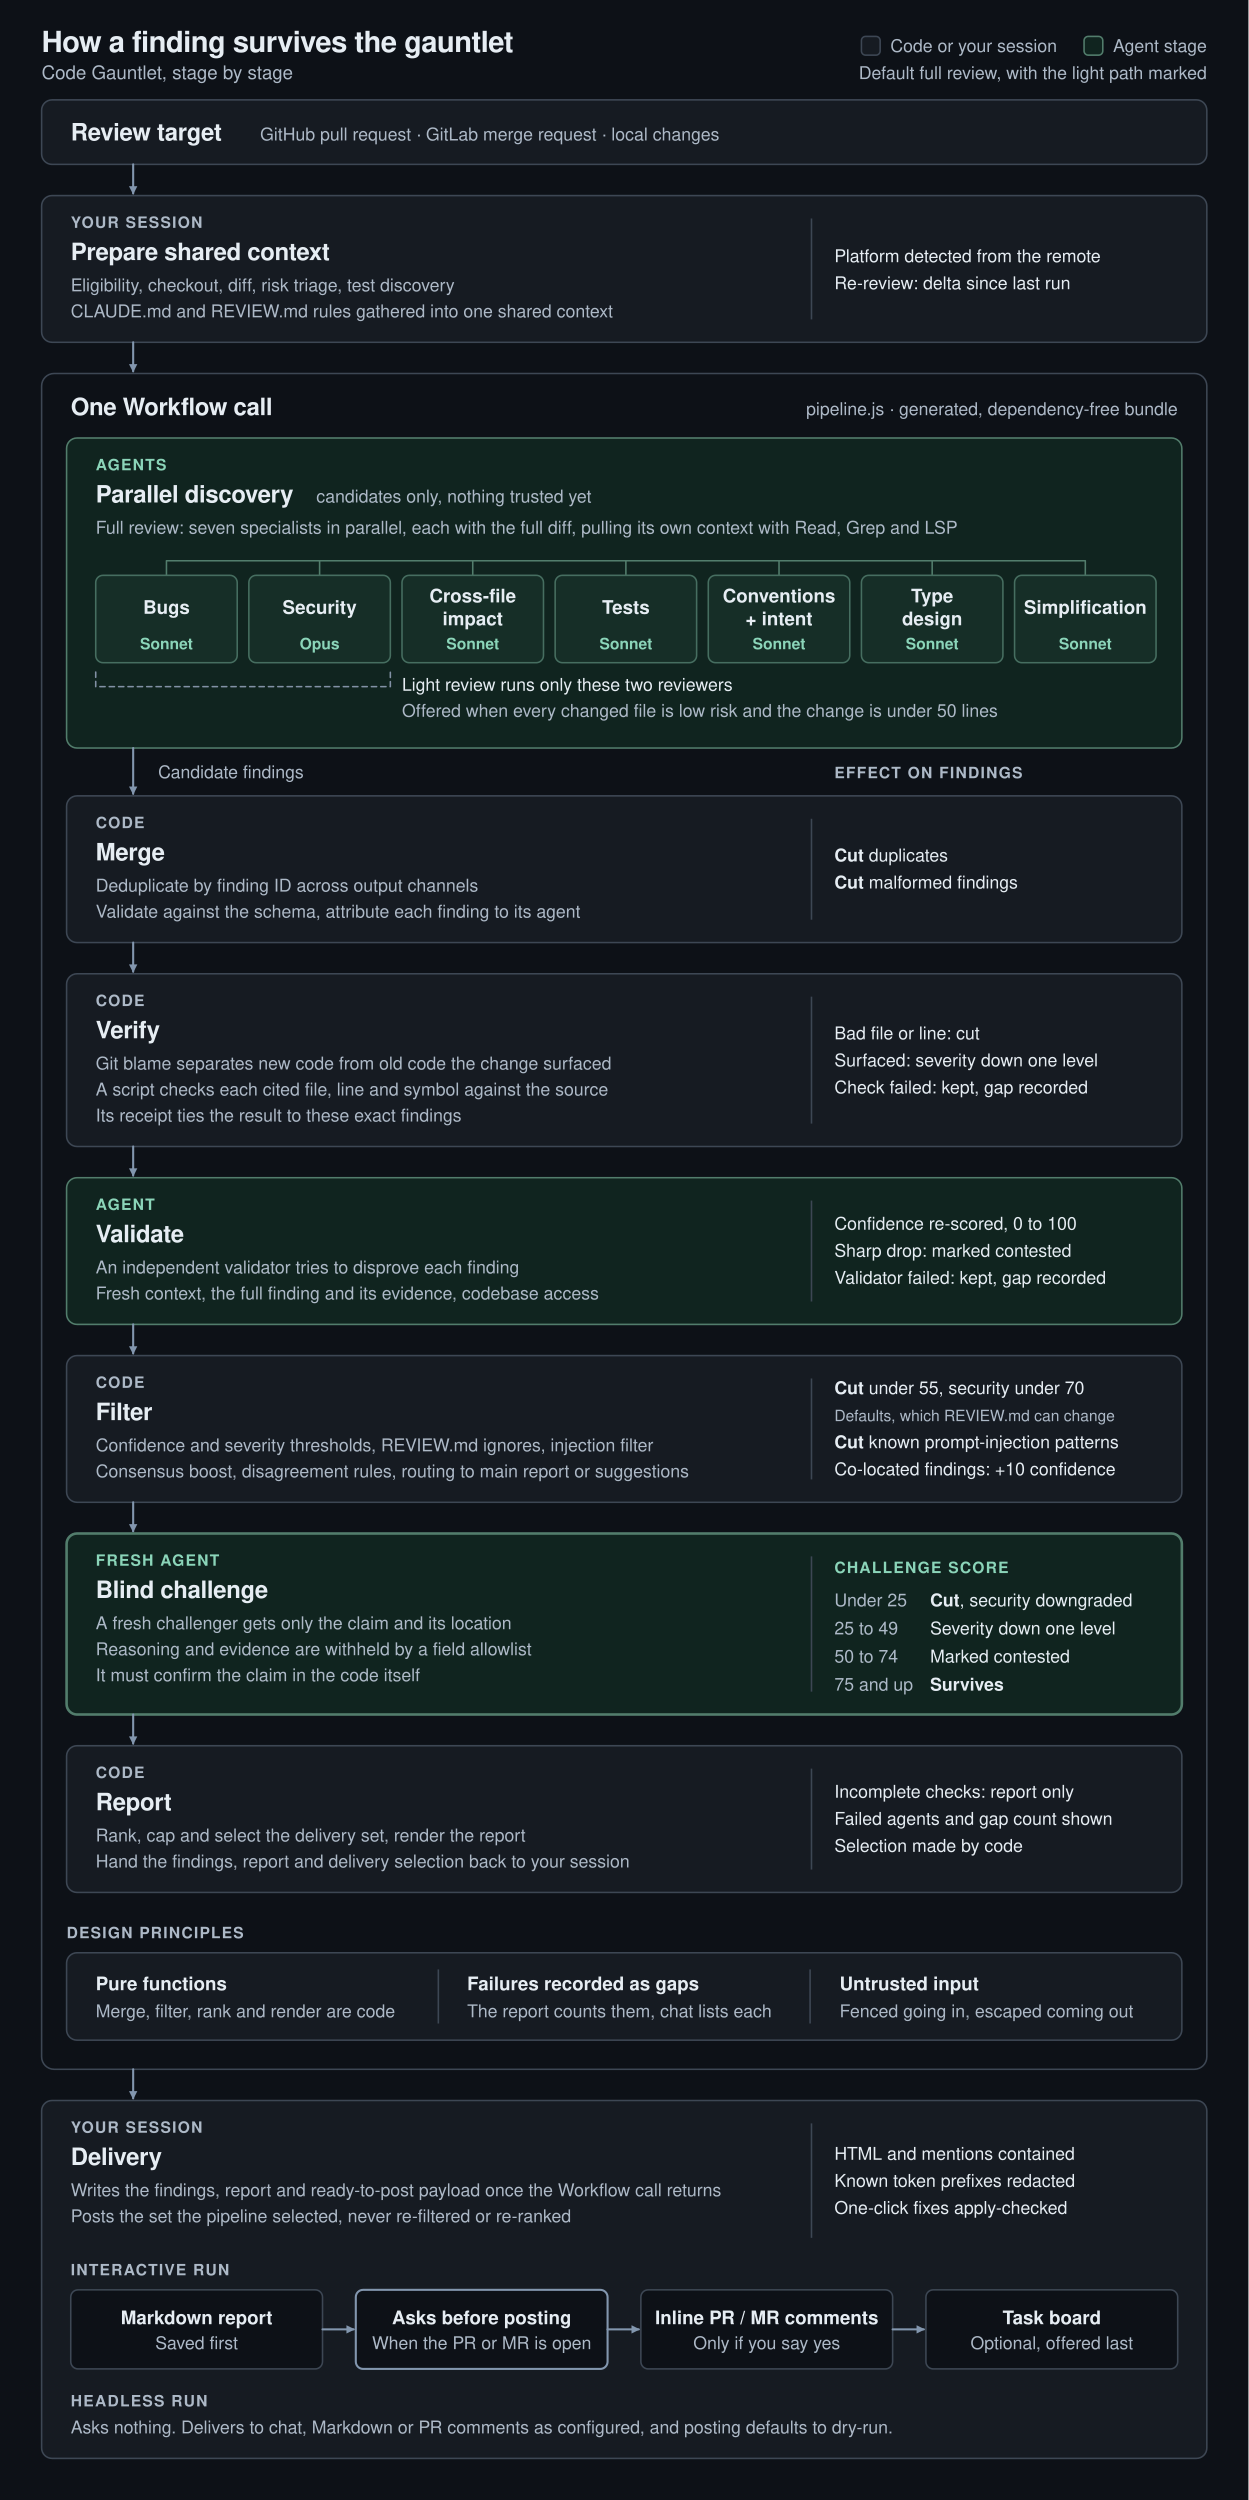
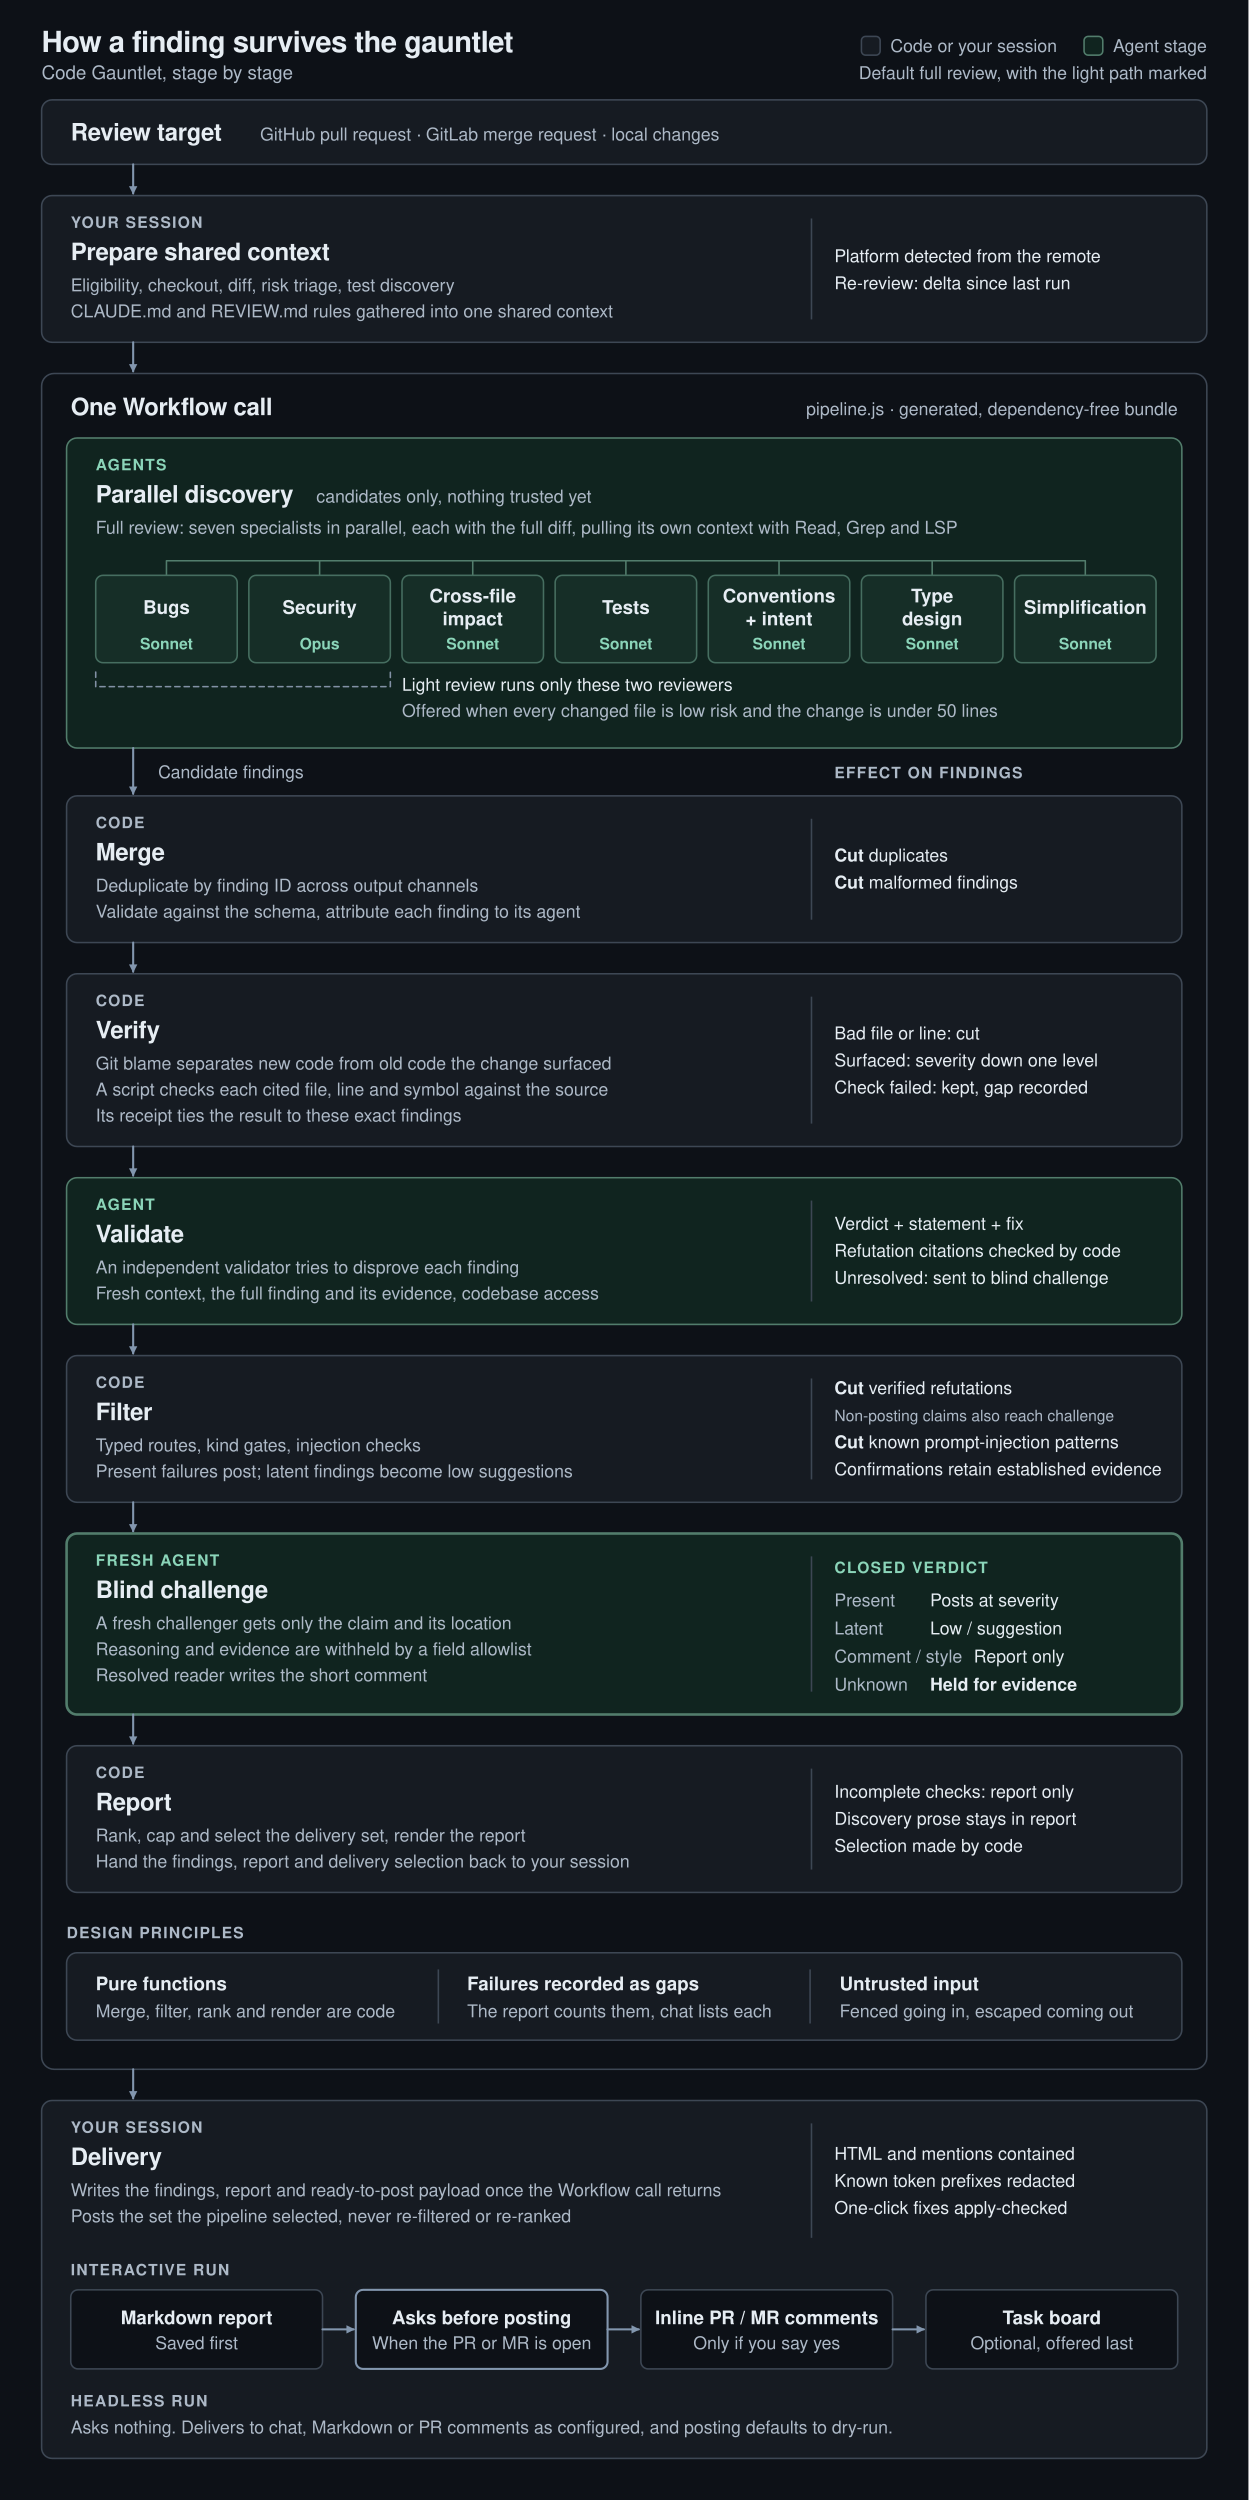
<svg xmlns="http://www.w3.org/2000/svg" viewBox="0 0 1200 2403" role="img" aria-labelledby="pipeline-title pipeline-desc">
  <defs>
    <style>
      text { font-family: -apple-system, BlinkMacSystemFont, "Segoe UI", Helvetica, Arial, sans-serif; font-size: 18px; fill: #e6edf3; }
      .page { fill: #0d1117; }
      .frame { fill: #0d1117; stroke: #3d4754; stroke-width: 1.5; }
      .panel { fill: #161b22; stroke: #3d4754; stroke-width: 1.5; }
      .node { fill: #0d1117; stroke: #3d4754; stroke-width: 1.5; }
      .ask-node { fill: #0d1117; stroke: #8296ae; stroke-width: 2; }
      .agent-node { fill: #162e27; stroke: #466e60; stroke-width: 1.5; }
      .agent-stage { fill: #10241f; stroke: #527d6c; stroke-width: 1.5; }
      .hero { stroke-width: 2.5; }
      .title { font-size: 28px; font-weight: 650; letter-spacing: -0.5px; }
      .section { font-size: 23px; font-weight: 650; letter-spacing: -0.3px; }
      .strong { font-weight: 600; }
      .reviewer { font-size: 18px; font-weight: 600; text-anchor: middle; }
      .detail { font-size: 17px; fill: #adb9c7; }
      .effect { font-size: 17px; }
      .note { font-size: 15px; fill: #adb9c7; }
      .muted { fill: #adb9c7; }
      .cut { font-weight: 650; }
      .kind { font-size: 15px; font-weight: 650; letter-spacing: 1.2px; fill: #adb9c7; }
      .agent-kind { font-size: 15px; font-weight: 650; letter-spacing: 1.2px; fill: #8bd5b9; }
      .model { font-size: 15px; font-weight: 600; text-anchor: middle; fill: #8bd5b9; }
      .mid { text-anchor: middle; }
      .end { text-anchor: end; }
      .flow { fill: none; stroke: #8296ae; stroke-width: 2; stroke-linecap: round; stroke-linejoin: round; }
      .fan { fill: none; stroke: #527d6c; stroke-width: 1.5; stroke-linecap: round; stroke-linejoin: round; }
      .light { fill: none; stroke: #8291a5; stroke-width: 1.5; stroke-dasharray: 5 4; stroke-linecap: round; stroke-linejoin: round; }
      .divider { stroke: #3d4754; stroke-width: 1.5; }
      .arrow { fill: #8296ae; }
    </style>
    <marker id="arrow" viewBox="0 0 8 8" refX="7" refY="4" markerWidth="8" markerHeight="8" markerUnits="userSpaceOnUse" orient="auto">
      <path class="arrow" d="M0 0 L8 4 L0 8 Z" />
    </marker>
  </defs>
  <rect class="page" width="1200" height="2403" />
  <text class="title" x="40" y="50">How a finding survives the gauntlet</text>
  <text class="muted" x="40" y="76">Code Gauntlet, stage by stage</text>
  <rect class="panel" x="828" y="35" width="18" height="18" rx="4" />
  <text class="detail end" x="1016" y="50">Code or your session</text>
  <rect class="agent-stage" x="1042" y="35" width="18" height="18" rx="4" />
  <text class="detail end" x="1160" y="50">Agent stage</text>
  <text class="detail end" x="1160" y="76">Default full review, with the light path marked</text>
  <rect class="panel" x="40" y="96" width="1120" height="62" rx="10" />
  <text class="section" x="68" y="135">Review target</text>
  <text class="detail" x="250" y="135">GitHub pull request  ·  GitLab merge request  ·  local changes</text>
  <path class="flow" d="M128 158 V186" marker-end="url(#arrow)" />
  <rect class="panel" x="40" y="188" width="1120" height="141" rx="10" />
  <text class="kind" x="68" y="219">YOUR SESSION</text>
  <text class="section" x="68" y="250">Prepare shared context</text>
  <text class="detail" x="68" y="280">Eligibility, checkout, diff, risk triage, test discovery</text>
  <text class="detail" x="68" y="305">CLAUDE.md and REVIEW.md rules gathered into one shared context</text>
  <line class="divider" x1="780" y1="210" x2="780" y2="307" />
  <text class="effect" x="802" y="252">Platform detected from the remote</text>
  <text class="effect" x="802" y="278">Re-review: delta since last run</text>
  <path class="flow" d="M128 329 V357" marker-end="url(#arrow)" />
  <rect class="frame" x="40" y="359" width="1120" height="1630" rx="12" />
  <text class="section" x="68" y="399">One Workflow call</text>
  <text class="detail end" x="1132" y="399">pipeline.js  ·  generated, dependency-free bundle</text>
  <rect class="agent-stage" x="64" y="421" width="1072" height="298" rx="10" />
  <text class="agent-kind" x="92" y="452">AGENTS</text>
  <text class="section" x="92" y="483">Parallel discovery</text>
  <text class="detail" x="304" y="483">candidates only, nothing trusted yet</text>
  <text class="detail" x="92" y="513">Full review: seven specialists in parallel, each with the full diff, pulling its own context with Read, Grep and LSP</text>
  <path class="fan" d="M160 553 V539 H1043.2 V553 M307.2 539 V553 M454.4 539 V553 M601.6 539 V553 M748.8 539 V553 M896 539 V553" />
  <rect class="agent-node" x="92" y="553" width="136" height="84" rx="7" />
  <text class="reviewer" x="160" y="590">Bugs</text>
  <text class="model" x="160" y="624">Sonnet</text>
  <rect class="agent-node" x="239.2" y="553" width="136" height="84" rx="7" />
  <text class="reviewer" x="307.2" y="590">Security</text>
  <text class="model" x="307.2" y="624">Opus</text>
  <rect class="agent-node" x="386.4" y="553" width="136" height="84" rx="7" />
  <text class="reviewer" x="454.4" y="579">Cross-file</text>
  <text class="reviewer" x="454.4" y="601">impact</text>
  <text class="model" x="454.4" y="624">Sonnet</text>
  <rect class="agent-node" x="533.6" y="553" width="136" height="84" rx="7" />
  <text class="reviewer" x="601.6" y="590">Tests</text>
  <text class="model" x="601.6" y="624">Sonnet</text>
  <rect class="agent-node" x="680.8" y="553" width="136" height="84" rx="7" />
  <text class="reviewer" x="748.8" y="579">Conventions</text>
  <text class="reviewer" x="748.8" y="601">+ intent</text>
  <text class="model" x="748.8" y="624">Sonnet</text>
  <rect class="agent-node" x="828" y="553" width="136" height="84" rx="7" />
  <text class="reviewer" x="896" y="579">Type</text>
  <text class="reviewer" x="896" y="601">design</text>
  <text class="model" x="896" y="624">Sonnet</text>
  <rect class="agent-node" x="975.2" y="553" width="136" height="84" rx="7" />
  <text class="reviewer" x="1043.2" y="590">Simplification</text>
  <text class="model" x="1043.2" y="624">Sonnet</text>
  <path class="light" d="M92 646 V660 H375.2 V646" />
  <text class="effect" x="386.4" y="664">Light review runs only these two reviewers</text>
  <text class="detail" x="386.4" y="689">Offered when every changed file is low risk and the change is under 50 lines</text>
  <path class="flow" d="M128 719 V763" marker-end="url(#arrow)" />
  <text class="detail" x="152" y="748">Candidate findings</text>
  <text class="kind" x="802" y="748">EFFECT ON FINDINGS</text>
  <rect class="panel" x="64" y="765" width="1072" height="141" rx="10" />
  <text class="kind" x="92" y="796">CODE</text>
  <text class="section" x="92" y="827">Merge</text>
  <text class="detail" x="92" y="857">Deduplicate by finding ID across output channels</text>
  <text class="detail" x="92" y="882">Validate against the schema, attribute each finding to its agent</text>
  <line class="divider" x1="780" y1="787" x2="780" y2="884" />
  <text class="effect" x="802" y="828">
    <tspan class="cut">Cut</tspan>  duplicates</text>
  <text class="effect" x="802" y="854">
    <tspan class="cut">Cut</tspan>  malformed findings</text>
  <path class="flow" d="M128 906 V934" marker-end="url(#arrow)" />
  <rect class="panel" x="64" y="936" width="1072" height="166" rx="10" />
  <text class="kind" x="92" y="967">CODE</text>
  <text class="section" x="92" y="998">Verify</text>
  <text class="detail" x="92" y="1028">Git blame separates new code from old code the change surfaced</text>
  <text class="detail" x="92" y="1053">A script checks each cited file, line and symbol against the source</text>
  <text class="detail" x="92" y="1078">Its receipt ties the result to these exact findings</text>
  <line class="divider" x1="780" y1="958" x2="780" y2="1080" />
  <text class="effect" x="802" y="999">Bad file or line: cut</text>
  <text class="effect" x="802" y="1025">Surfaced: severity down one level</text>
  <text class="effect" x="802" y="1051">Check failed: kept, gap recorded</text>
  <path class="flow" d="M128 1102 V1130" marker-end="url(#arrow)" />
  <rect class="agent-stage" x="64" y="1132" width="1072" height="141" rx="10" />
  <text class="agent-kind" x="92" y="1163">AGENT</text>
  <text class="section" x="92" y="1194">Validate</text>
  <text class="detail" x="92" y="1224">An independent validator tries to disprove each finding</text>
  <text class="detail" x="92" y="1249">Fresh context, the full finding and its evidence, codebase access</text>
  <line class="divider" x1="780" y1="1154" x2="780" y2="1251" />
-   <text class="effect" x="802" y="1182">Confidence re-scored, 0 to 100</text>
-   <text class="effect" x="802" y="1208">Sharp drop: marked contested</text>
-   <text class="effect" x="802" y="1234">Validator failed: kept, gap recorded</text>
+   <text class="effect" x="802" y="1182">Verdict + statement + fix</text>
+   <text class="effect" x="802" y="1208">Refutation citations checked by code</text>
+   <text class="effect" x="802" y="1234">Unresolved: sent to blind challenge</text>
  <path class="flow" d="M128 1273 V1301" marker-end="url(#arrow)" />
  <rect class="panel" x="64" y="1303" width="1072" height="141" rx="10" />
  <text class="kind" x="92" y="1334">CODE</text>
  <text class="section" x="92" y="1365">Filter</text>
-   <text class="detail" x="92" y="1395">Confidence and severity thresholds, REVIEW.md ignores, injection filter</text>
-   <text class="detail" x="92" y="1420">Consensus boost, disagreement rules, routing to main report or suggestions</text>
+   <text class="detail" x="92" y="1395">Typed routes, kind gates, injection checks</text>
+   <text class="detail" x="92" y="1420">Present failures post; latent findings become low suggestions</text>
  <line class="divider" x1="780" y1="1325" x2="780" y2="1422" />
  <text class="effect" x="802" y="1340">
-     <tspan class="cut">Cut</tspan>  under 55, security under 70</text>
-   <text class="note" x="802" y="1366">Defaults, which REVIEW.md can change</text>
+     <tspan class="cut">Cut</tspan>  verified refutations</text>
+   <text class="note" x="802" y="1366">Non-posting claims also reach challenge</text>
  <text class="effect" x="802" y="1392">
    <tspan class="cut">Cut</tspan>  known prompt-injection patterns</text>
-   <text class="effect" x="802" y="1418">Co-located findings: +10 confidence</text>
+   <text class="effect" x="802" y="1418">Confirmations retain established evidence</text>
  <path class="flow" d="M128 1444 V1472" marker-end="url(#arrow)" />
  <rect class="agent-stage hero" x="64" y="1474" width="1072" height="174" rx="10" />
  <text class="agent-kind" x="92" y="1505">FRESH AGENT</text>
  <text class="section" x="92" y="1536">Blind challenge</text>
  <text class="detail" x="92" y="1566">A fresh challenger gets only the claim and its location</text>
  <text class="detail" x="92" y="1591">Reasoning and evidence are withheld by a field allowlist</text>
-   <text class="detail" x="92" y="1616">It must confirm the claim in the code itself</text>
+   <text class="detail" x="92" y="1616">Resolved reader writes the short comment</text>
  <line class="divider" x1="780" y1="1496" x2="780" y2="1626" />
-   <text class="agent-kind" x="802" y="1512">CHALLENGE SCORE</text>
-   <text class="detail" x="802" y="1544">Under 25</text>
-   <text class="effect" x="894" y="1544">
-     <tspan class="cut">Cut</tspan>, security downgraded</text>
-   <text class="detail" x="802" y="1571">25 to 49</text>
-   <text class="effect" x="894" y="1571">Severity down one level</text>
-   <text class="detail" x="802" y="1598">50 to 74</text>
-   <text class="effect" x="894" y="1598">Marked contested</text>
-   <text class="detail" x="802" y="1625">75 and up</text>
-   <text class="effect strong" x="894" y="1625">Survives</text>
+   <text class="agent-kind" x="802" y="1512">CLOSED VERDICT</text>
+   <text class="detail" x="802" y="1544">Present</text>
+   <text class="effect" x="894" y="1544">Posts at severity</text>
+   <text class="detail" x="802" y="1571">Latent</text>
+   <text class="effect" x="894" y="1571">Low / suggestion</text>
+   <text class="detail" x="802" y="1598">Comment / style</text>
+   <text class="effect" x="936" y="1598">Report only</text>
+   <text class="detail" x="802" y="1625">Unknown</text>
+   <text class="effect strong" x="894" y="1625">Held for evidence</text>
  <path class="flow" d="M128 1648 V1676" marker-end="url(#arrow)" />
  <rect class="panel" x="64" y="1678" width="1072" height="141" rx="10" />
  <text class="kind" x="92" y="1709">CODE</text>
  <text class="section" x="92" y="1740">Report</text>
  <text class="detail" x="92" y="1770">Rank, cap and select the delivery set, render the report</text>
  <text class="detail" x="92" y="1795">Hand the findings, report and delivery selection back to your session</text>
  <line class="divider" x1="780" y1="1700" x2="780" y2="1797" />
  <text class="effect" x="802" y="1728">Incomplete checks: report only</text>
-   <text class="effect" x="802" y="1754">Failed agents and gap count shown</text>
+   <text class="effect" x="802" y="1754">Discovery prose stays in report</text>
  <text class="effect" x="802" y="1780">Selection made by code</text>
  <text class="kind" x="64" y="1863">DESIGN PRINCIPLES</text>
  <rect class="panel" x="64" y="1877" width="1072" height="84" rx="10" />
  <text class="strong" x="92" y="1913">Pure functions</text>
  <text class="detail" x="92" y="1939">Merge, filter, rank and render are code</text>
  <line class="divider" x1="421.333" y1="1893" x2="421.333" y2="1945" />
  <text class="strong" x="449" y="1913">Failures recorded as gaps</text>
  <text class="detail" x="449" y="1939">The report counts them, chat lists each</text>
  <line class="divider" x1="778.667" y1="1893" x2="778.667" y2="1945" />
  <text class="strong" x="807" y="1913">Untrusted input</text>
  <text class="detail" x="807" y="1939">Fenced going in, escaped coming out</text>
  <path class="flow" d="M128 1989 V2017" marker-end="url(#arrow)" />
  <rect class="panel" x="40" y="2019" width="1120" height="344" rx="10" />
  <text class="kind" x="68" y="2050">YOUR SESSION</text>
  <text class="section" x="68" y="2081">Delivery</text>
  <text class="detail" x="68" y="2111">Writes the findings, report and ready-to-post payload once the Workflow call returns</text>
  <text class="detail" x="68" y="2136">Posts the set the pipeline selected, never re-filtered or re-ranked</text>
  <line class="divider" x1="780" y1="2041" x2="780" y2="2151" />
  <text class="effect" x="802" y="2076">HTML and mentions contained</text>
  <text class="effect" x="802" y="2102">Known token prefixes redacted</text>
  <text class="effect" x="802" y="2128">One-click fixes apply-checked</text>
  <text class="kind" x="68" y="2187">INTERACTIVE RUN</text>
  <rect class="node" x="68" y="2201" width="242" height="76" rx="7" />
  <text class="reviewer" x="189" y="2234">Markdown report</text>
  <text class="detail mid" x="189" y="2258">Saved first</text>
  <path class="flow" d="M310 2239 H340" marker-end="url(#arrow)" />
  <rect class="ask-node" x="342" y="2201" width="242" height="76" rx="7" />
  <text class="reviewer" x="463" y="2234">Asks before posting</text>
  <text class="detail mid" x="463" y="2258">When the PR or MR is open</text>
  <path class="flow" d="M584 2239 H614" marker-end="url(#arrow)" />
  <rect class="node" x="616" y="2201" width="242" height="76" rx="7" />
  <text class="reviewer" x="737" y="2234">Inline PR / MR comments</text>
  <text class="detail mid" x="737" y="2258">Only if you say yes</text>
  <path class="flow" d="M858 2239 H888" marker-end="url(#arrow)" />
  <rect class="node" x="890" y="2201" width="242" height="76" rx="7" />
  <text class="reviewer" x="1011" y="2234">Task board</text>
  <text class="detail mid" x="1011" y="2258">Optional, offered last</text>
  <text class="kind" x="68" y="2313">HEADLESS RUN</text>
  <text class="detail" x="68" y="2339">Asks nothing. Delivers to chat, Markdown or PR comments as configured, and posting defaults to dry-run.</text>
</svg>
